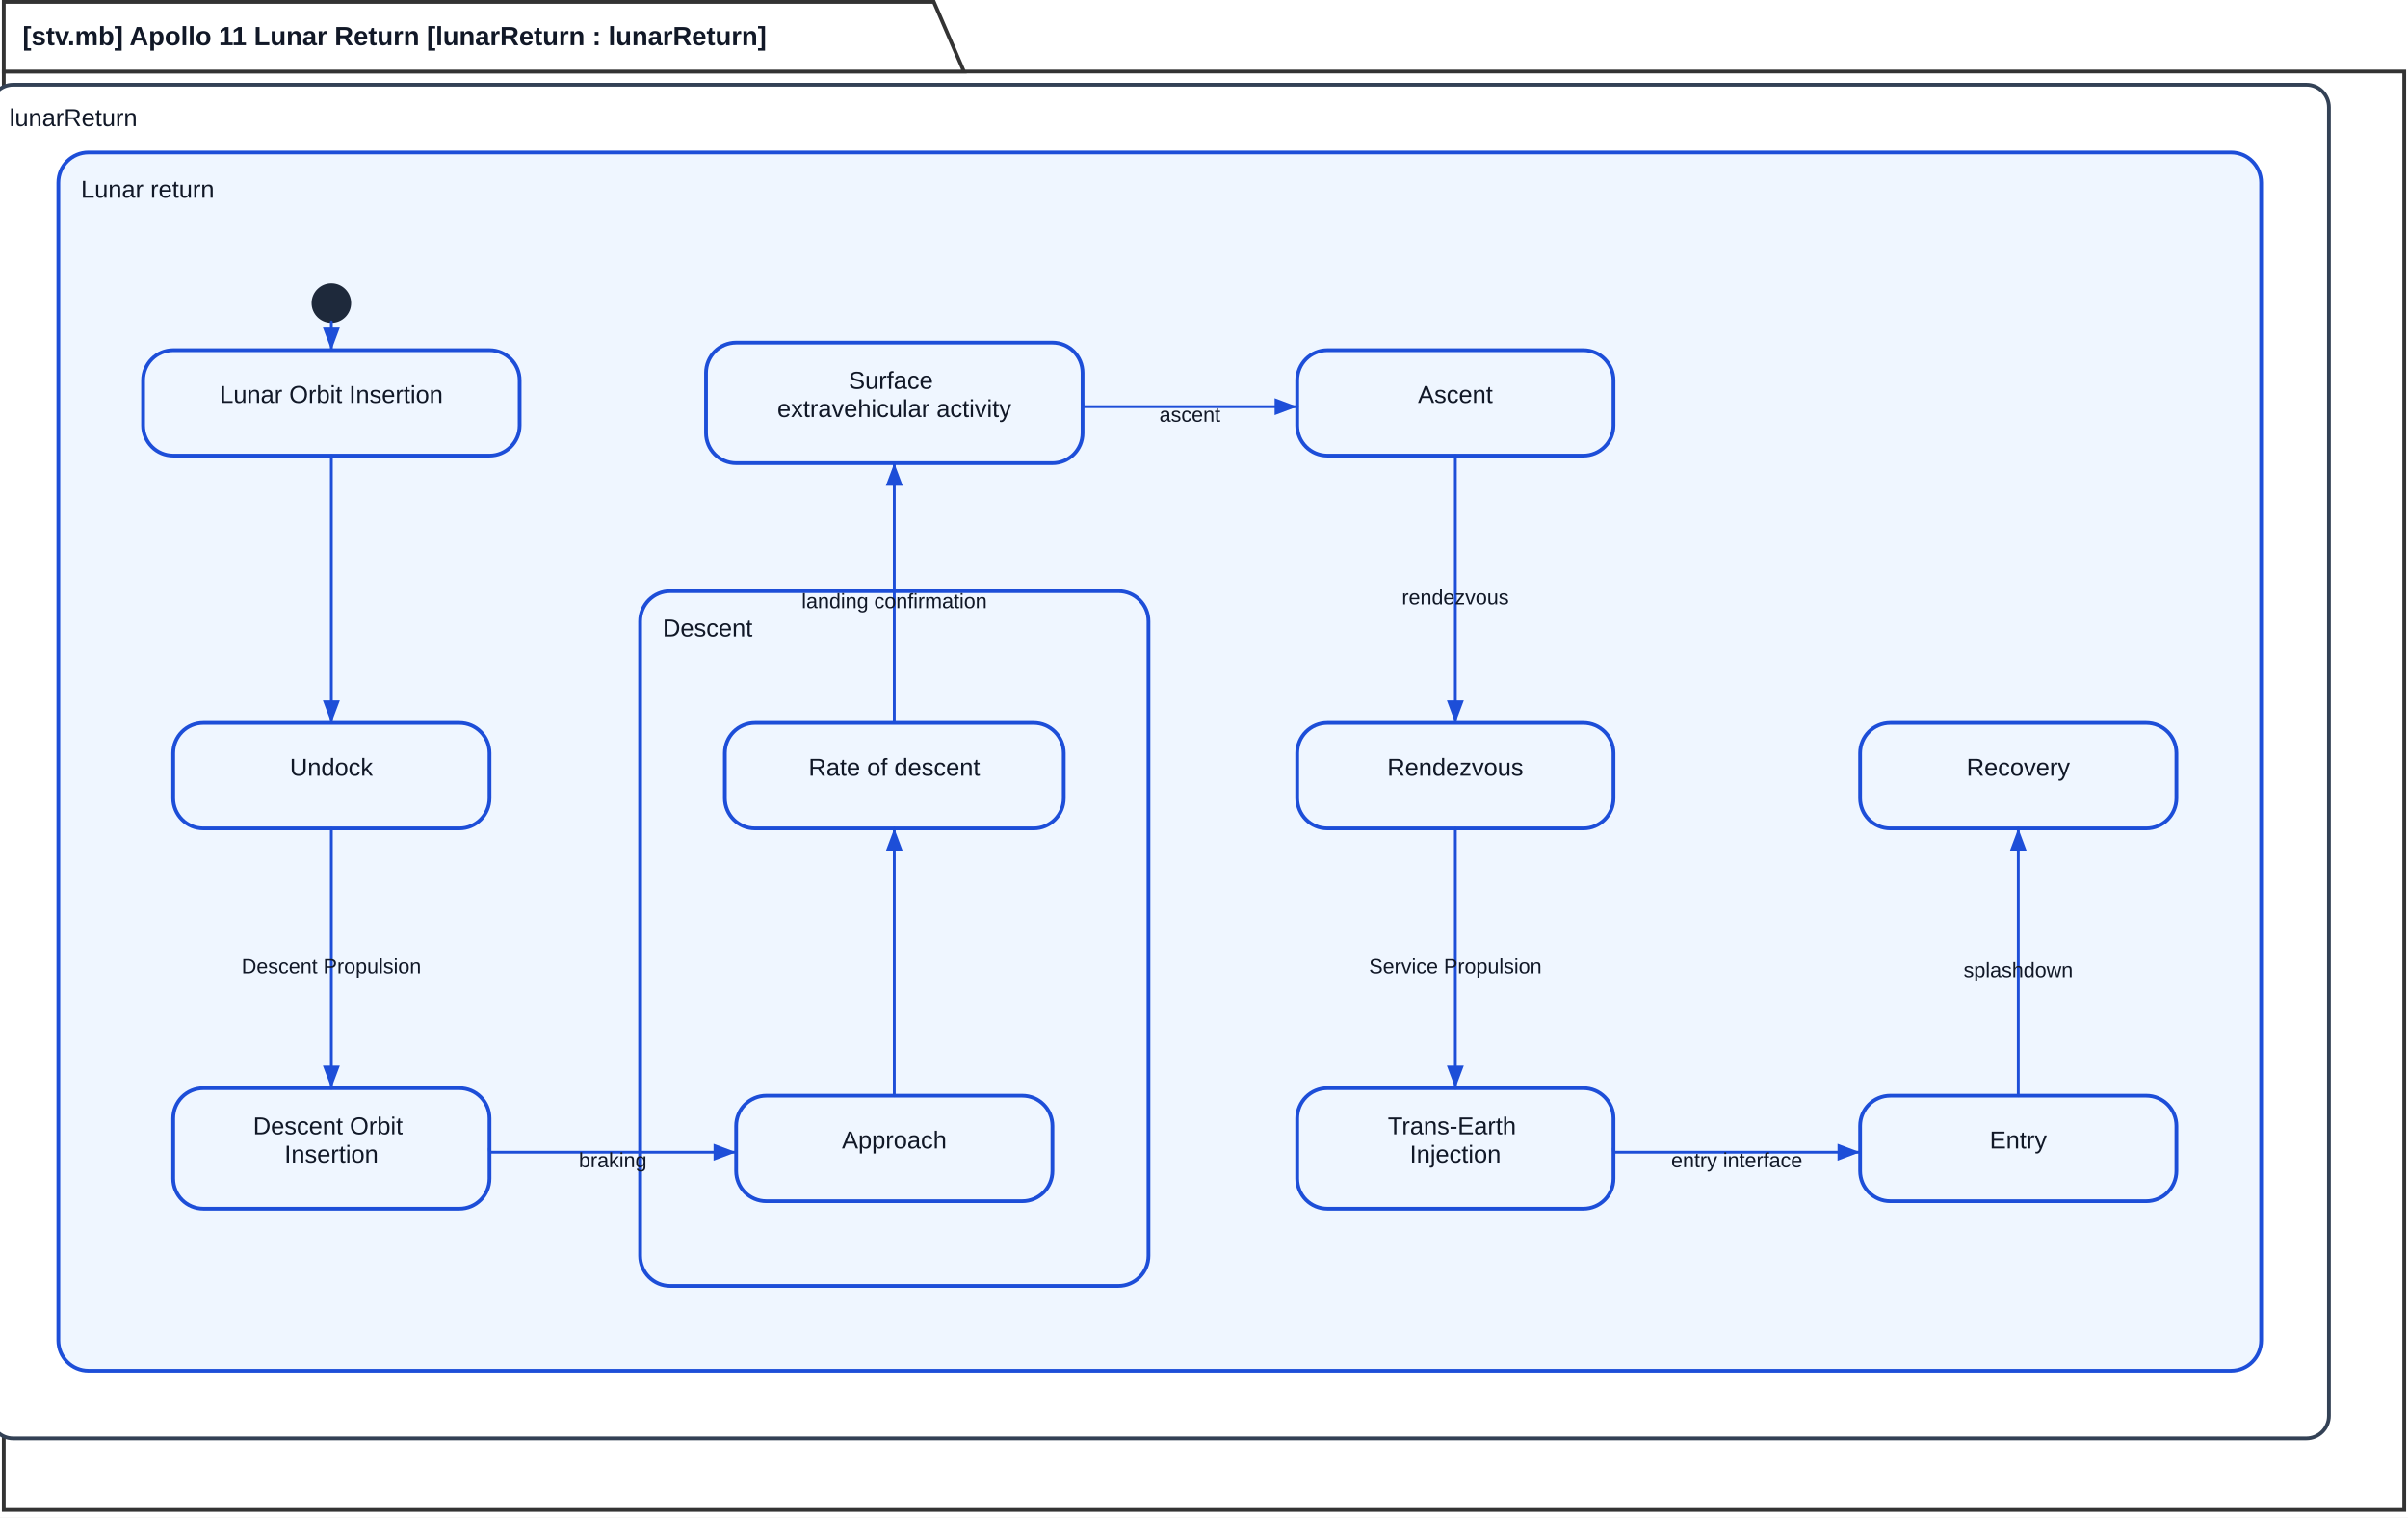
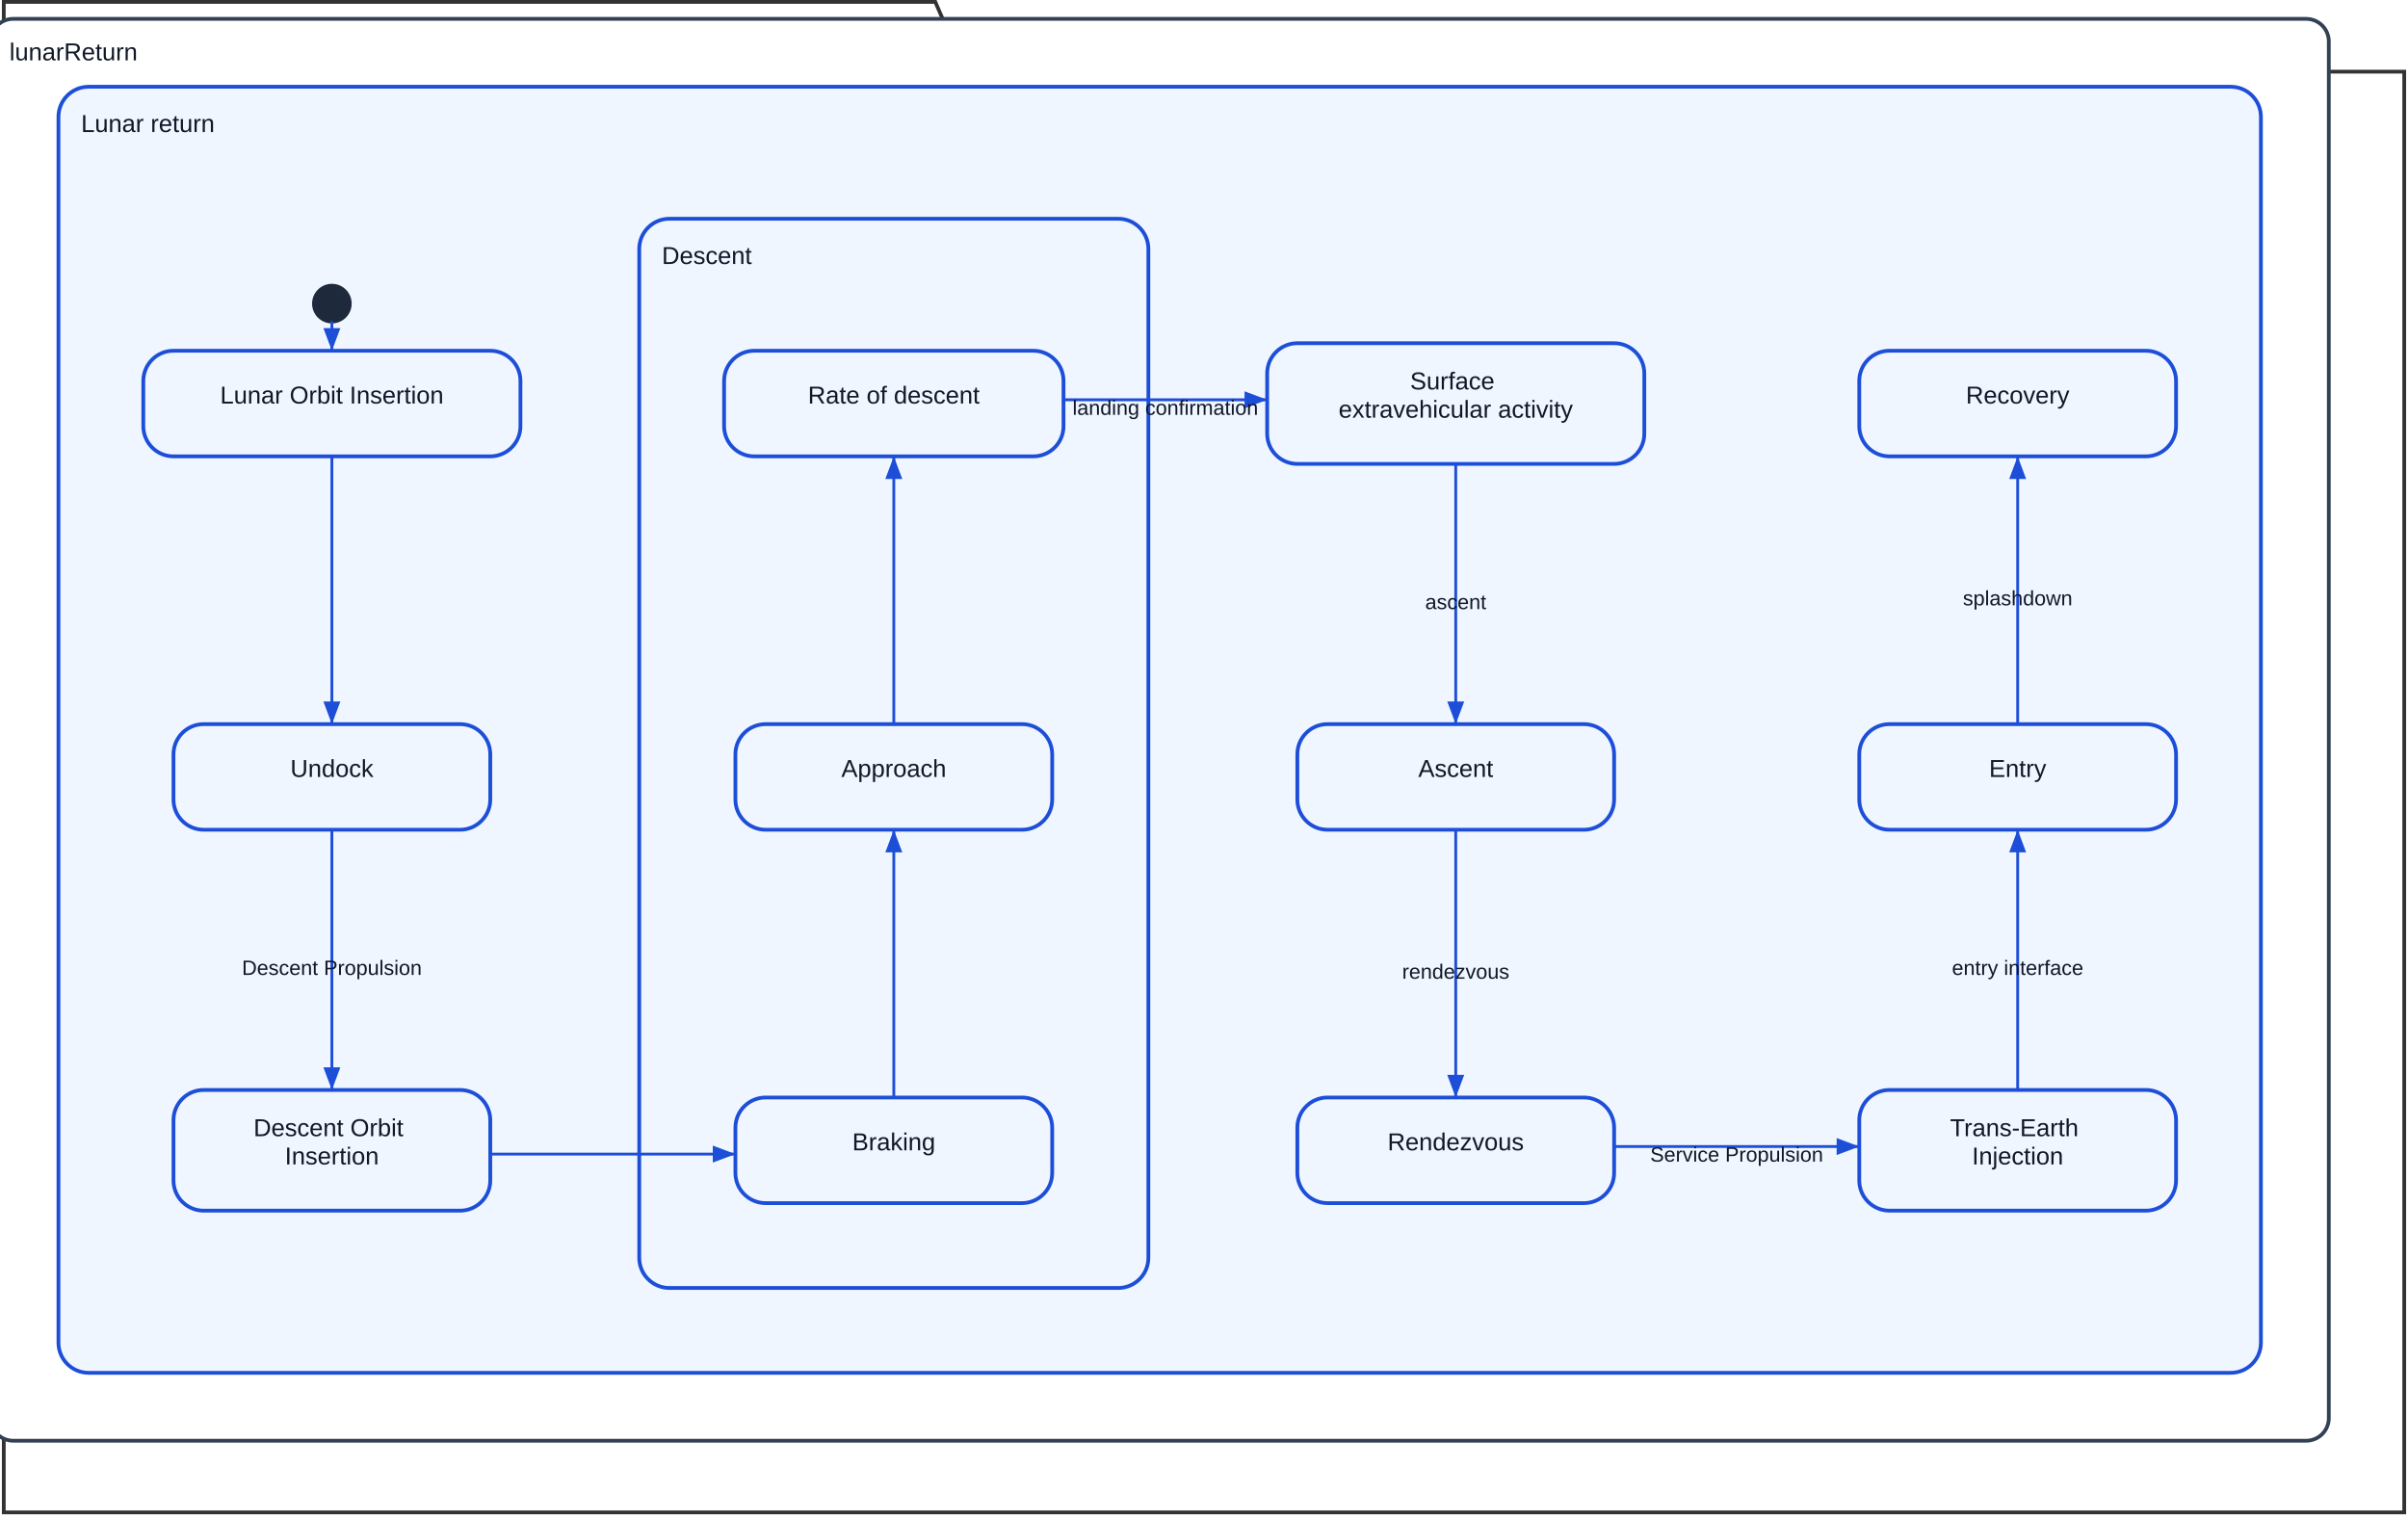
- <svg xmlns="http://www.w3.org/2000/svg" width="1279" height="806" viewBox="0 0 1279 806">
+ <svg xmlns="http://www.w3.org/2000/svg" width="1277" height="806" viewBox="0 0 1277 806">
  <defs>
    <style>text{font-family:Arial,Helvetica,sans-serif;fill:#111827}.label{font-size:13px}.small{font-size:11px}.header{font-size:14px;font-weight:600}</style>
    <marker id="arrow" markerWidth="8" markerHeight="6" refX="8" refY="3" orient="auto">
      <polygon points="0 0,8 3,0 6" fill="#1D4ED8" />
    </marker>
    <marker id="arrow-dark" markerWidth="8" markerHeight="6" refX="8" refY="3" orient="auto">
      <polygon points="0 0,8 3,0 6" fill="#334155" />
    </marker>
    <marker id="composition" markerWidth="12" markerHeight="12" refX="0" refY="6" orient="auto" markerUnits="strokeWidth">
      <polygon points="0 6,6 0,12 6,6 12" fill="#111827" stroke="#111827" />
    </marker>
  </defs>
-   <rect x="0" y="0" width="1279" height="806" fill="#FFFFFF" />
-   <rect x="2" y="38" width="1275" height="764" fill="none" stroke="#333333" stroke-width="2" />
+   <rect x="0" y="0" width="1277" height="806" fill="#FFFFFF" />
+   <rect x="2" y="38" width="1273" height="764" fill="none" stroke="#333333" stroke-width="2" />
  <path d="M 2 1 H 496 L 512 38 H 2 Z" fill="#FFFFFF" stroke="#333333" stroke-width="2" />
  <text class="header" x="12" y="24">[stv.mb] Apollo 11 Lunar Return [lunarReturn : lunarReturn]</text>
-   <rect x="2" y="38" width="1275" height="766" fill="none" stroke="#333333" stroke-width="0" />
+   <rect x="2" y="38" width="1273" height="766" fill="none" stroke="#333333" stroke-width="0" />
  <g transform="translate(2,40)">
-     <rect id="boundary" x="-7" y="5" width="1242" height="719" rx="12" fill="#FFFFFF" stroke="#334155" stroke-width="2" />
-     <text class="label" x="3" y="27">lunarReturn</text>
-     <rect id="lunarReturn" x="29" y="41" width="1170" height="647" rx="16" fill="#EFF6FF" stroke="#1D4ED8" stroke-width="2" />
-     <text class="label" x="41" y="65">Lunar return</text>
-     <rect id="descent" x="338" y="274" width="270" height="369" rx="16" fill="#EFF6FF" stroke="#1D4ED8" stroke-width="2" />
-     <text class="label" x="350" y="298">Descent</text>
+     <rect id="boundary" x="-7" y="-30" width="1240" height="754" rx="12" fill="#FFFFFF" stroke="#334155" stroke-width="2" />
+     <text class="label" x="3" y="-8">lunarReturn</text>
+     <rect id="lunarReturn" x="29" y="6" width="1168" height="682" rx="16" fill="#EFF6FF" stroke="#1D4ED8" stroke-width="2" />
+     <text class="label" x="41" y="30">Lunar return</text>
+     <rect id="descent" x="337" y="76" width="270" height="567" rx="16" fill="#EFF6FF" stroke="#1D4ED8" stroke-width="2" />
+     <text class="label" x="349" y="100">Descent</text>
    <circle id="lunarInitial" cx="174" cy="121" r="10" fill="#1E293B" stroke="#1E293B" stroke-width="1" />
    <rect id="LOI" x="74" y="146" width="200" height="56" rx="16" fill="#EFF6FF" stroke="#1D4ED8" stroke-width="2" />
    <text class="label" text-anchor="middle" x="174" y="174">Lunar Orbit Insertion</text>
    <rect id="undock" x="90" y="344" width="168" height="56" rx="16" fill="#EFF6FF" stroke="#1D4ED8" stroke-width="2" />
    <text class="label" text-anchor="middle" x="174" y="372">Undock</text>
    <rect id="DOI" x="90" y="538" width="168" height="64" rx="16" fill="#EFF6FF" stroke="#1D4ED8" stroke-width="2" />
    <text class="label" text-anchor="middle">
      <tspan x="174" y="562.5">Descent Orbit</tspan>
      <tspan x="174" dy="15">Insertion</tspan>
    </text>
-     <rect id="approach" x="389" y="542" width="168" height="56" rx="16" fill="#EFF6FF" stroke="#1D4ED8" stroke-width="2" />
-     <text class="label" text-anchor="middle" x="473" y="570">Approach</text>
-     <rect id="rateOfDescent" x="383" y="344" width="180" height="56" rx="16" fill="#EFF6FF" stroke="#1D4ED8" stroke-width="2" />
-     <text class="label" text-anchor="middle" x="473" y="372">Rate of descent</text>
-     <rect id="surfaceEVA" x="373" y="142" width="200" height="64" rx="16" fill="#EFF6FF" stroke="#1D4ED8" stroke-width="2" />
+     <rect id="braking" x="388" y="542" width="168" height="56" rx="16" fill="#EFF6FF" stroke="#1D4ED8" stroke-width="2" />
+     <text class="label" text-anchor="middle" x="472" y="570">Braking</text>
+     <rect id="approach" x="388" y="344" width="168" height="56" rx="16" fill="#EFF6FF" stroke="#1D4ED8" stroke-width="2" />
+     <text class="label" text-anchor="middle" x="472" y="372">Approach</text>
+     <rect id="rateOfDescent" x="382" y="146" width="180" height="56" rx="16" fill="#EFF6FF" stroke="#1D4ED8" stroke-width="2" />
+     <text class="label" text-anchor="middle" x="472" y="174">Rate of descent</text>
+     <rect id="surfaceEVA" x="670" y="142" width="200" height="64" rx="16" fill="#EFF6FF" stroke="#1D4ED8" stroke-width="2" />
    <text class="label" text-anchor="middle">
-       <tspan x="473" y="166.5">Surface</tspan>
-       <tspan x="473" dy="15">extravehicular activity</tspan>
+       <tspan x="770" y="166.5">Surface</tspan>
+       <tspan x="770" dy="15">extravehicular activity</tspan>
    </text>
-     <rect id="ascent" x="687" y="146" width="168" height="56" rx="16" fill="#EFF6FF" stroke="#1D4ED8" stroke-width="2" />
-     <text class="label" text-anchor="middle" x="771" y="174">Ascent</text>
-     <rect id="rendezvous" x="687" y="344" width="168" height="56" rx="16" fill="#EFF6FF" stroke="#1D4ED8" stroke-width="2" />
-     <text class="label" text-anchor="middle" x="771" y="372">Rendezvous</text>
-     <rect id="TEI" x="687" y="538" width="168" height="64" rx="16" fill="#EFF6FF" stroke="#1D4ED8" stroke-width="2" />
+     <rect id="ascent" x="686" y="344" width="168" height="56" rx="16" fill="#EFF6FF" stroke="#1D4ED8" stroke-width="2" />
+     <text class="label" text-anchor="middle" x="770" y="372">Ascent</text>
+     <rect id="rendezvous" x="686" y="542" width="168" height="56" rx="16" fill="#EFF6FF" stroke="#1D4ED8" stroke-width="2" />
+     <text class="label" text-anchor="middle" x="770" y="570">Rendezvous</text>
+     <rect id="TEI" x="984" y="538" width="168" height="64" rx="16" fill="#EFF6FF" stroke="#1D4ED8" stroke-width="2" />
    <text class="label" text-anchor="middle">
-       <tspan x="771" y="562.5">Trans-Earth</tspan>
-       <tspan x="771" dy="15">Injection</tspan>
+       <tspan x="1068" y="562.5">Trans-Earth</tspan>
+       <tspan x="1068" dy="15">Injection</tspan>
    </text>
-     <rect id="entry" x="986" y="542" width="168" height="56" rx="16" fill="#EFF6FF" stroke="#1D4ED8" stroke-width="2" />
-     <text class="label" text-anchor="middle" x="1070" y="570">Entry</text>
-     <rect id="recovery" x="986" y="344" width="168" height="56" rx="16" fill="#EFF6FF" stroke="#1D4ED8" stroke-width="2" />
-     <text class="label" text-anchor="middle" x="1070" y="372">Recovery</text>
+     <rect id="entry" x="984" y="344" width="168" height="56" rx="16" fill="#EFF6FF" stroke="#1D4ED8" stroke-width="2" />
+     <text class="label" text-anchor="middle" x="1068" y="372">Entry</text>
+     <rect id="recovery" x="984" y="146" width="168" height="56" rx="16" fill="#EFF6FF" stroke="#1D4ED8" stroke-width="2" />
+     <text class="label" text-anchor="middle" x="1068" y="174">Recovery</text>
    <path d="M 174,131 L 174,146" fill="none" stroke="#1D4ED8" stroke-width="1.5" stroke-linejoin="round" stroke-linecap="round" marker-end="url(#arrow)" />
    <path d="M 174,202 L 174,344" fill="none" stroke="#1D4ED8" stroke-width="1.5" stroke-linejoin="round" stroke-linecap="round" marker-end="url(#arrow)" />
    <path d="M 174,400 L 174,538" fill="none" stroke="#1D4ED8" stroke-width="1.5" stroke-linejoin="round" stroke-linecap="round" marker-end="url(#arrow)" />
-     <path d="M 258,570 L 258,571 Q 258,572 259,572 L 389,572" fill="none" stroke="#1D4ED8" stroke-width="1.5" stroke-linejoin="round" stroke-linecap="round" marker-end="url(#arrow)" />
-     <path d="M 473,542 L 473,400" fill="none" stroke="#1D4ED8" stroke-width="1.5" stroke-linejoin="round" stroke-linecap="round" marker-end="url(#arrow)" />
-     <path d="M 473,344 L 473,206" fill="none" stroke="#1D4ED8" stroke-width="1.5" stroke-linejoin="round" stroke-linecap="round" marker-end="url(#arrow)" />
-     <path d="M 573,174 L 573,175 Q 573,176 574,176 L 687,176" fill="none" stroke="#1D4ED8" stroke-width="1.5" stroke-linejoin="round" stroke-linecap="round" marker-end="url(#arrow)" />
-     <path d="M 771,202 L 771,344" fill="none" stroke="#1D4ED8" stroke-width="1.5" stroke-linejoin="round" stroke-linecap="round" marker-end="url(#arrow)" />
-     <path d="M 771,400 L 771,538" fill="none" stroke="#1D4ED8" stroke-width="1.5" stroke-linejoin="round" stroke-linecap="round" marker-end="url(#arrow)" />
-     <path d="M 855,570 L 855,571 Q 855,572 856,572 L 986,572" fill="none" stroke="#1D4ED8" stroke-width="1.5" stroke-linejoin="round" stroke-linecap="round" marker-end="url(#arrow)" />
-     <path d="M 1070,542 L 1070,400" fill="none" stroke="#1D4ED8" stroke-width="1.5" stroke-linejoin="round" stroke-linecap="round" marker-end="url(#arrow)" />
+     <path d="M 258,570 L 258,571 Q 258,572 259,572 L 388,572" fill="none" stroke="#1D4ED8" stroke-width="1.5" stroke-linejoin="round" stroke-linecap="round" marker-end="url(#arrow)" />
+     <path d="M 472,542 L 472,400" fill="none" stroke="#1D4ED8" stroke-width="1.5" stroke-linejoin="round" stroke-linecap="round" marker-end="url(#arrow)" />
+     <path d="M 472,344 L 472,202" fill="none" stroke="#1D4ED8" stroke-width="1.5" stroke-linejoin="round" stroke-linecap="round" marker-end="url(#arrow)" />
+     <path d="M 562,174 L 562,173 Q 562,172 563,172 L 670,172" fill="none" stroke="#1D4ED8" stroke-width="1.5" stroke-linejoin="round" stroke-linecap="round" marker-end="url(#arrow)" />
+     <path d="M 770,206 L 770,344" fill="none" stroke="#1D4ED8" stroke-width="1.5" stroke-linejoin="round" stroke-linecap="round" marker-end="url(#arrow)" />
+     <path d="M 770,400 L 770,542" fill="none" stroke="#1D4ED8" stroke-width="1.5" stroke-linejoin="round" stroke-linecap="round" marker-end="url(#arrow)" />
+     <path d="M 854,570 L 854,569 Q 854,568 855,568 L 984,568" fill="none" stroke="#1D4ED8" stroke-width="1.5" stroke-linejoin="round" stroke-linecap="round" marker-end="url(#arrow)" />
+     <path d="M 1068,538 L 1068,400" fill="none" stroke="#1D4ED8" stroke-width="1.5" stroke-linejoin="round" stroke-linecap="round" marker-end="url(#arrow)" />
+     <path d="M 1068,344 L 1068,202" fill="none" stroke="#1D4ED8" stroke-width="1.5" stroke-linejoin="round" stroke-linecap="round" marker-end="url(#arrow)" />
    <text class="small" text-anchor="middle" x="174" y="477">Descent Propulsion</text>
-     <text class="small" text-anchor="middle" x="323.5" y="580">braking</text>
-     <text class="small" text-anchor="middle" x="473" y="283">landing confirmation</text>
-     <text class="small" text-anchor="middle" x="630" y="184">ascent</text>
-     <text class="small" text-anchor="middle" x="771" y="281">rendezvous</text>
-     <text class="small" text-anchor="middle" x="771" y="477">Service Propulsion</text>
-     <text class="small" text-anchor="middle" x="920.5" y="580">entry interface</text>
-     <text class="small" text-anchor="middle" x="1070" y="479">splashdown</text>
+     <text class="small" text-anchor="middle" x="616" y="180">landing confirmation</text>
+     <text class="small" text-anchor="middle" x="770" y="283">ascent</text>
+     <text class="small" text-anchor="middle" x="770" y="479">rendezvous</text>
+     <text class="small" text-anchor="middle" x="919" y="576">Service Propulsion</text>
+     <text class="small" text-anchor="middle" x="1068" y="477">entry interface</text>
+     <text class="small" text-anchor="middle" x="1068" y="281">splashdown</text>
  </g>
</svg>
